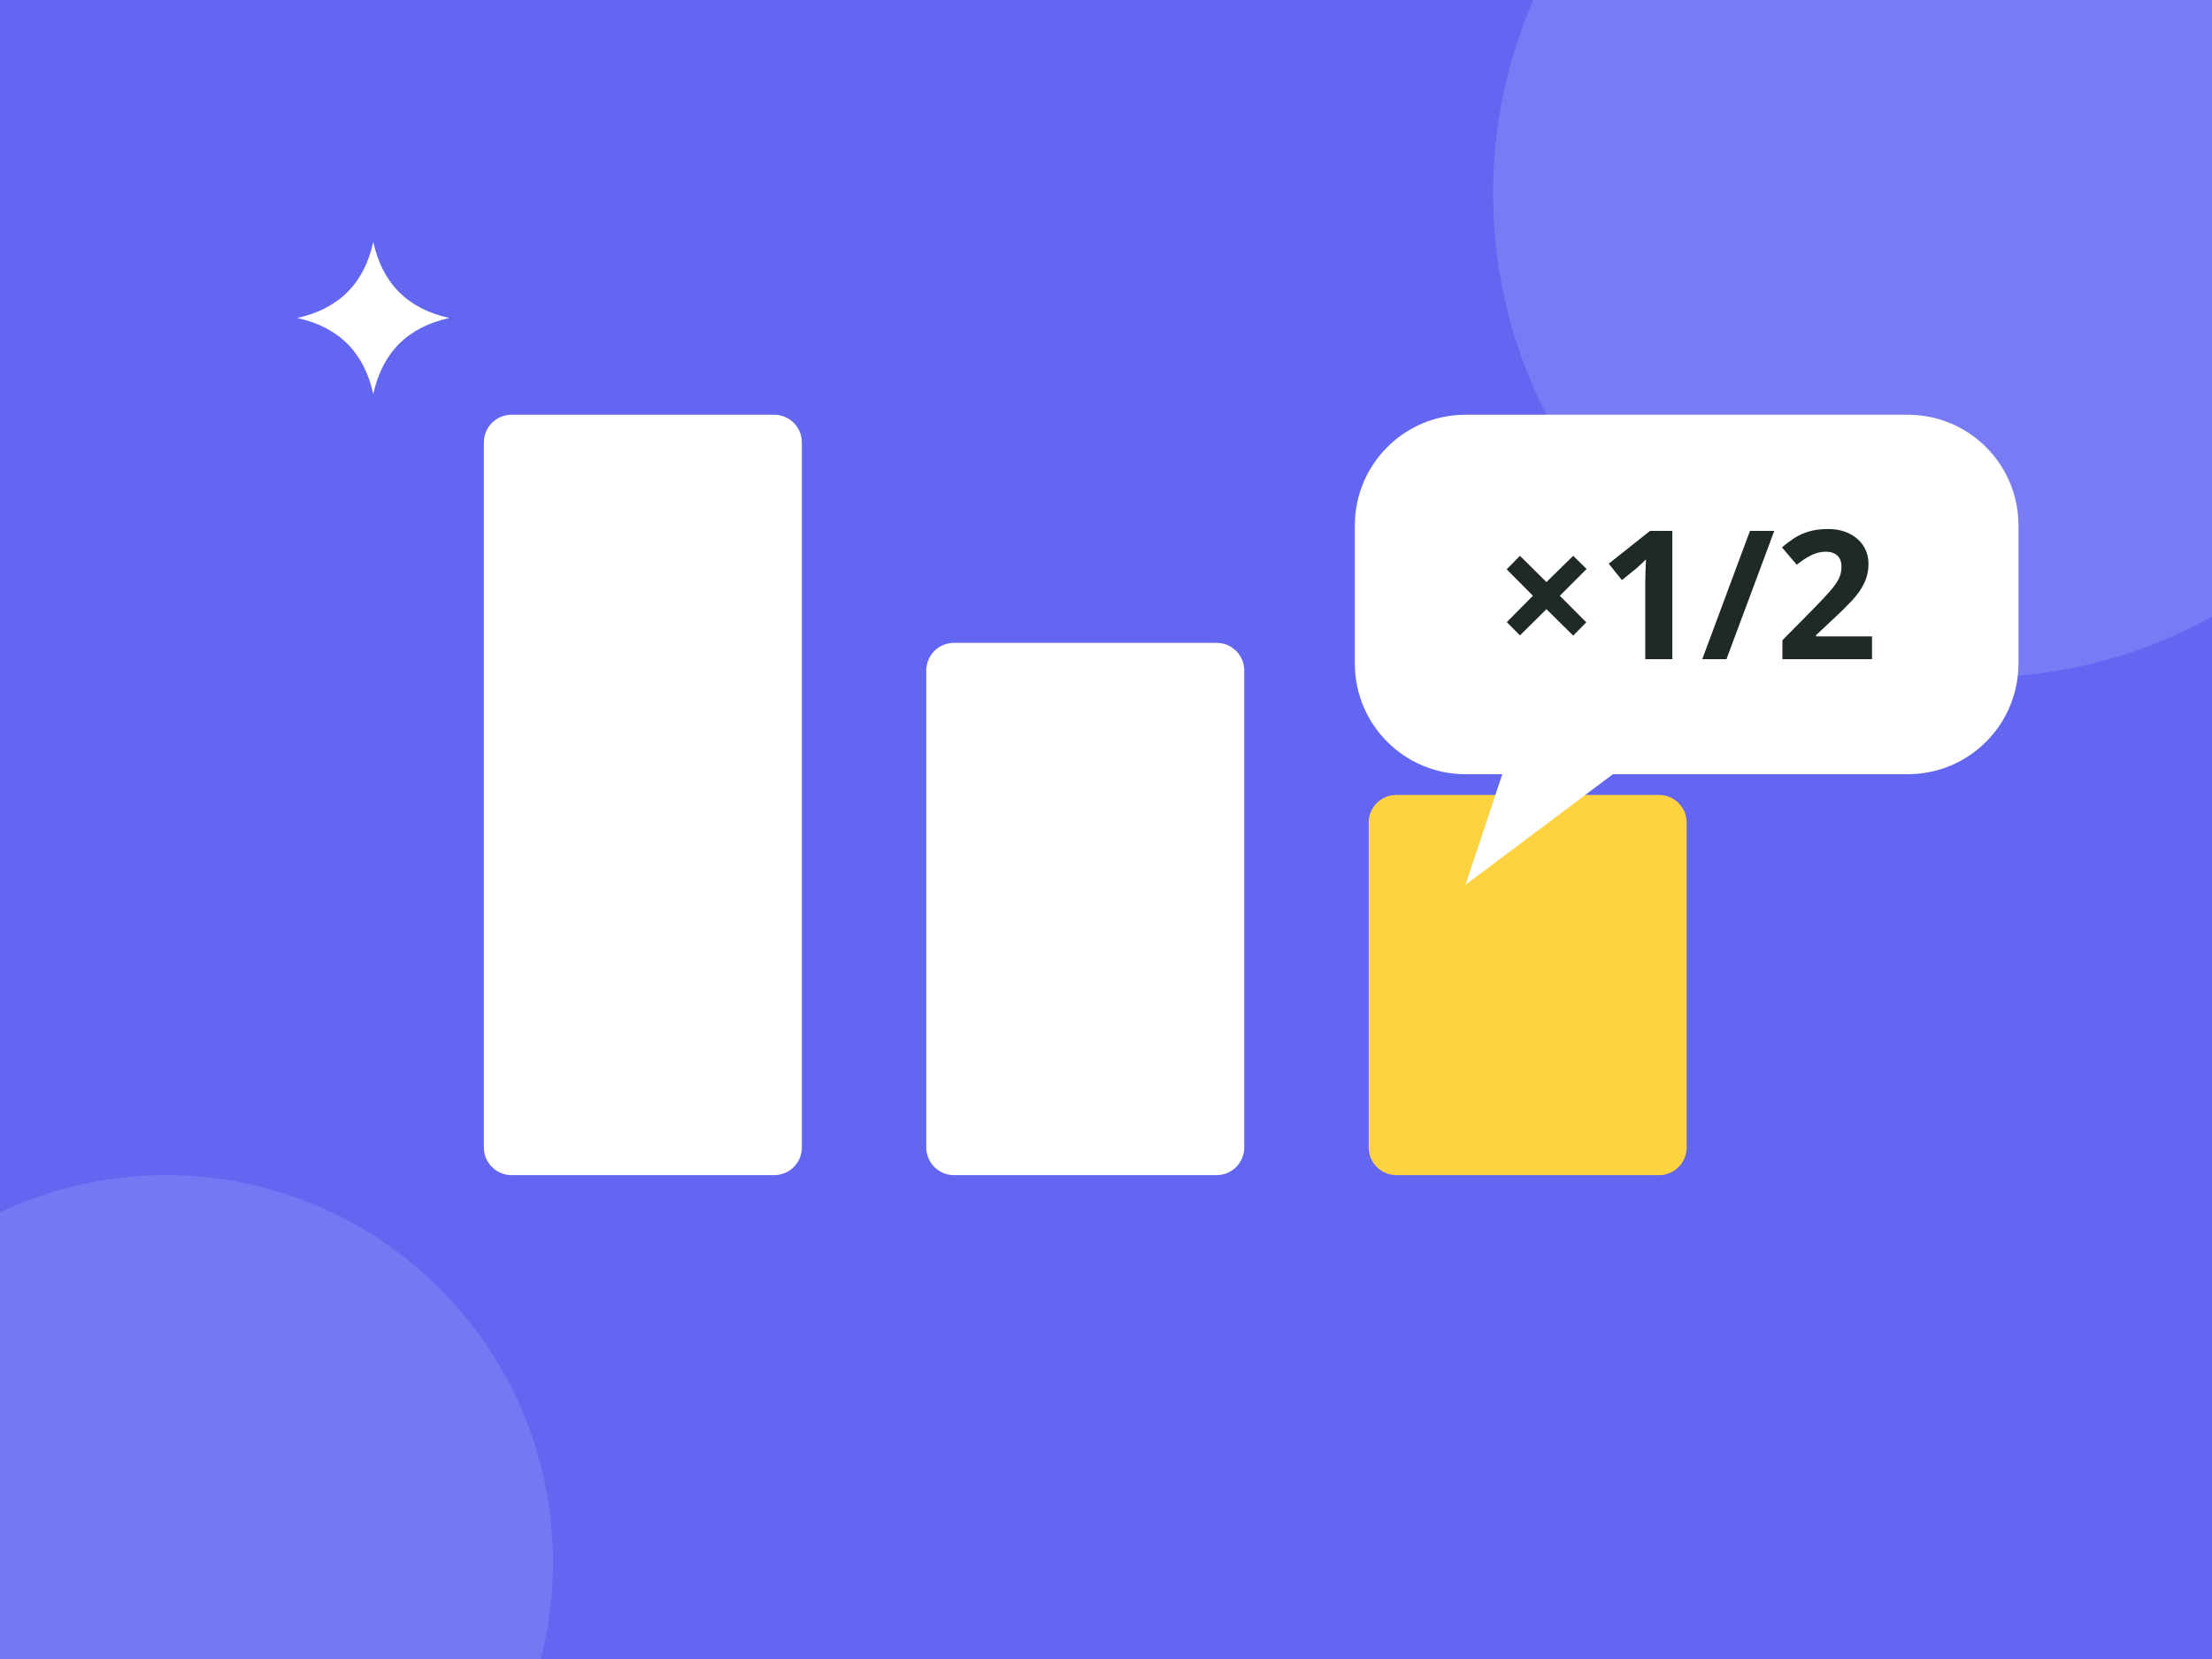
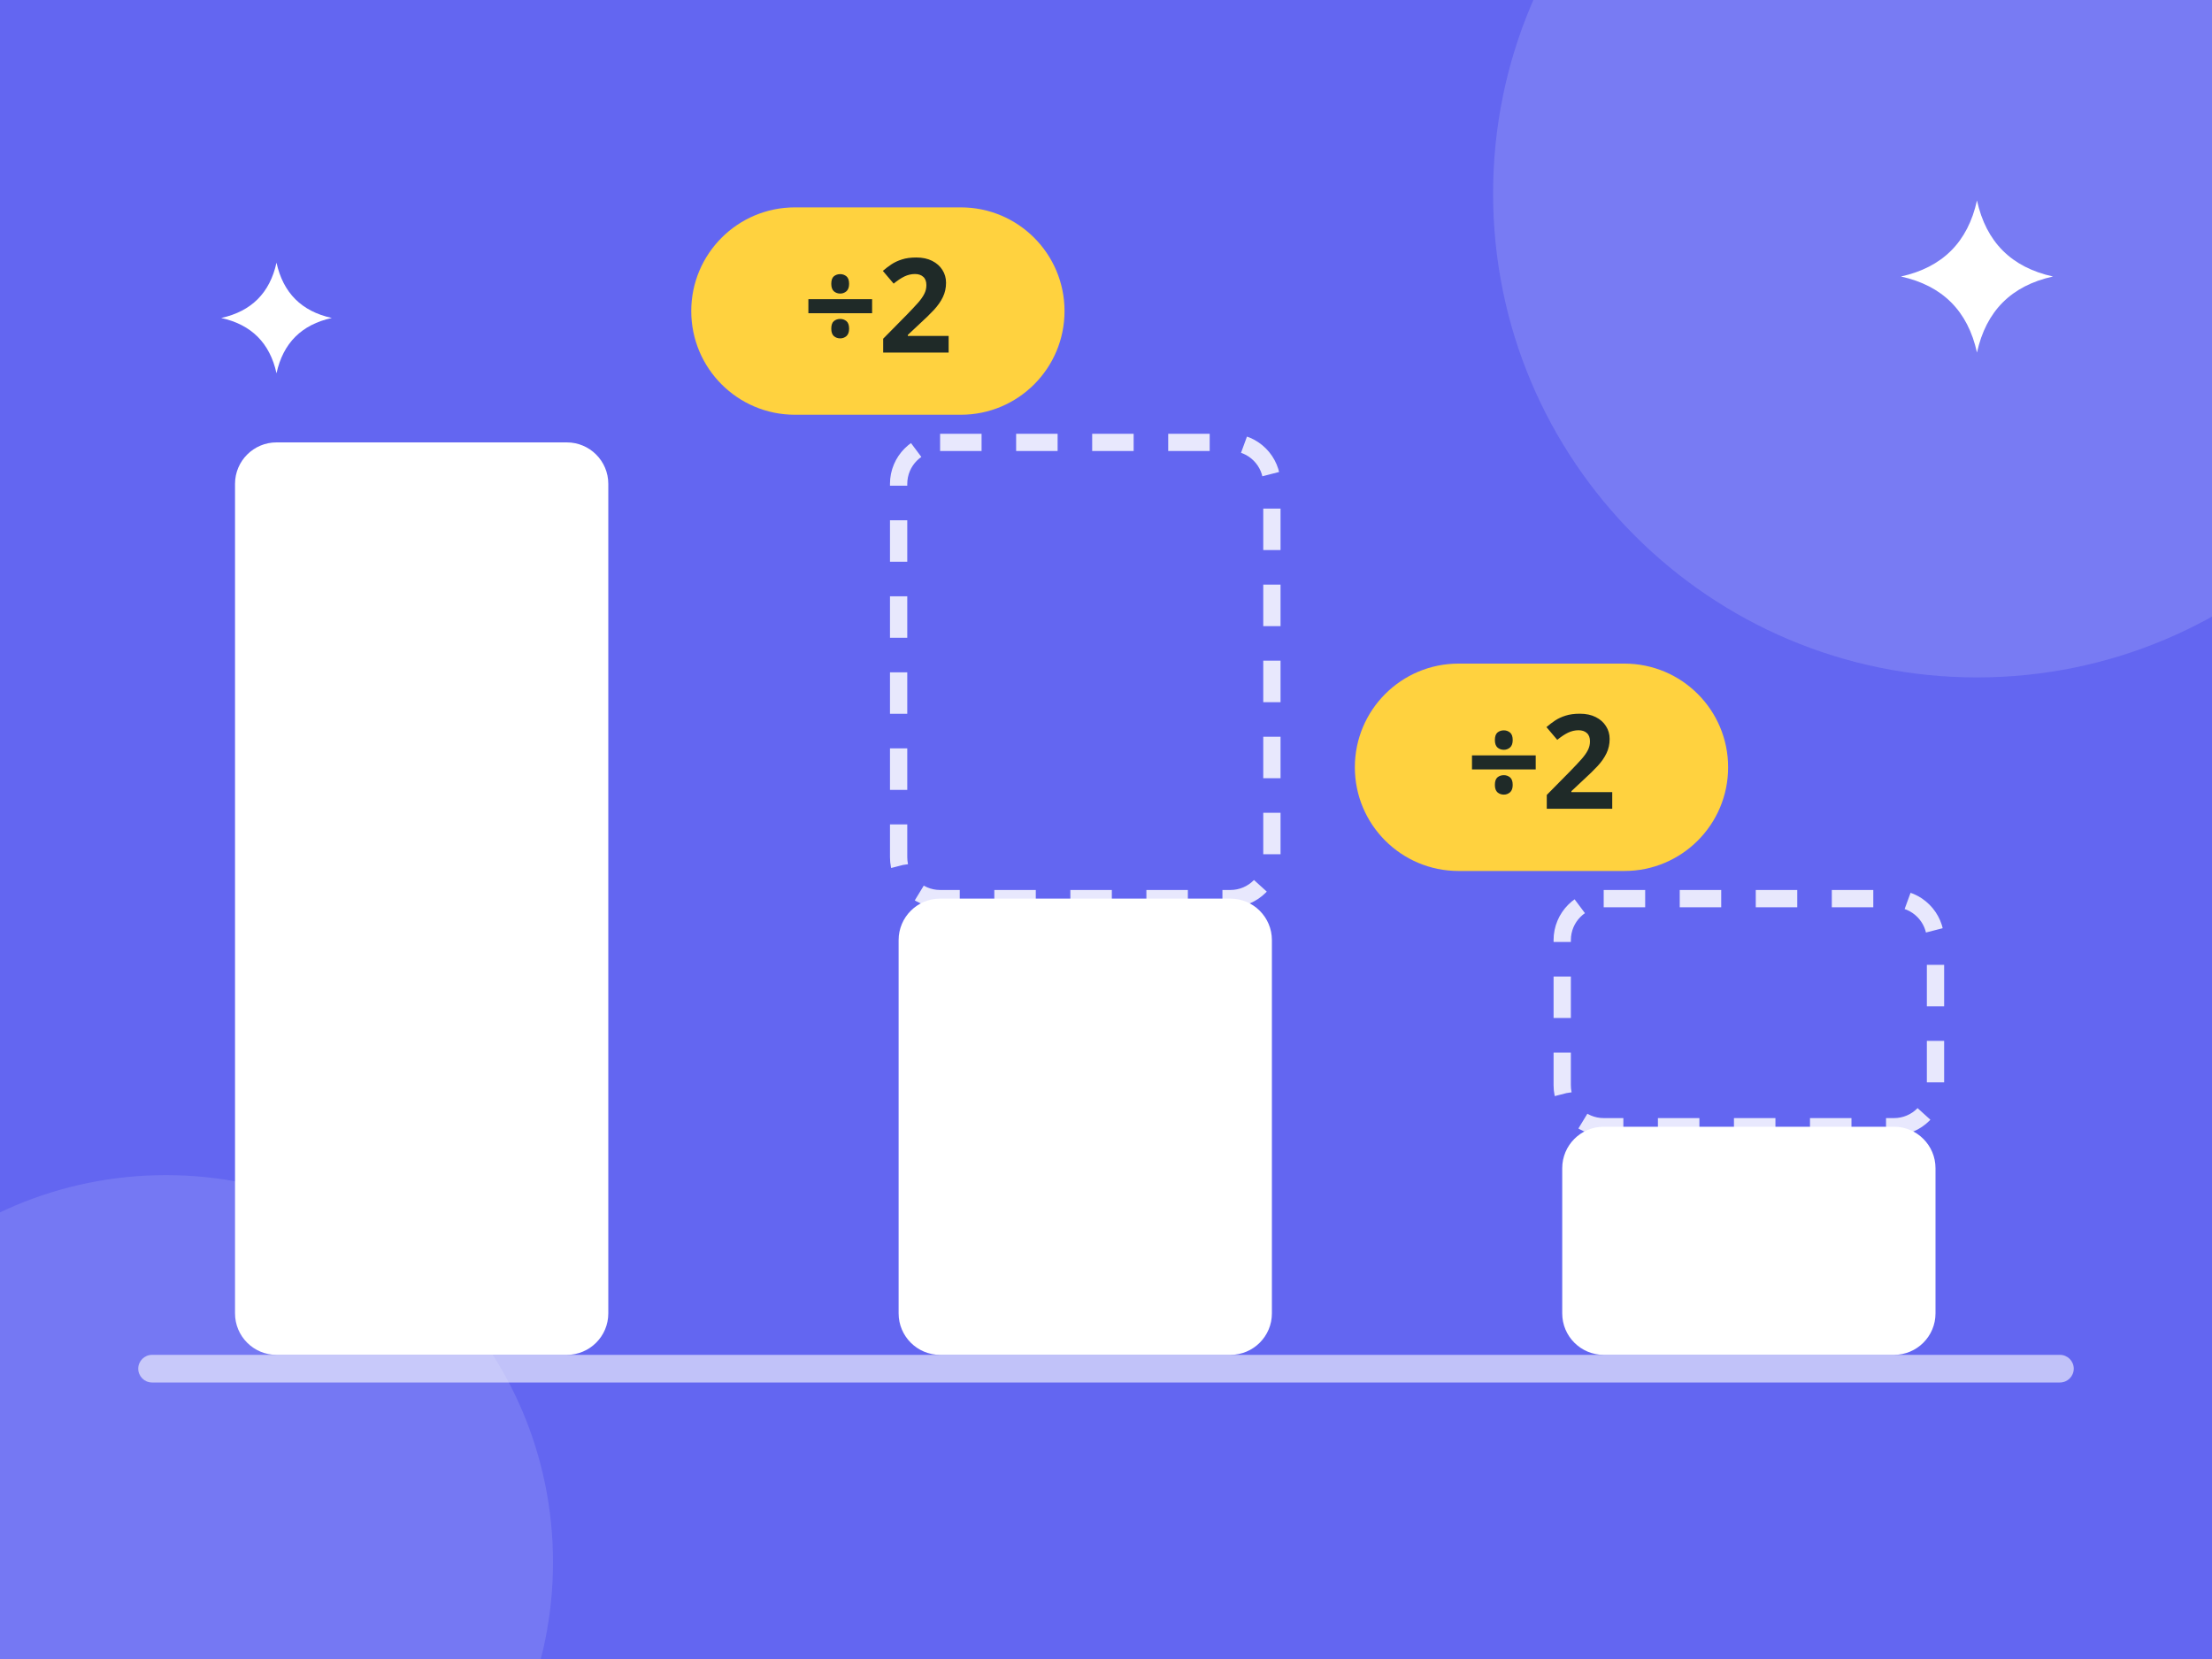
<svg xmlns="http://www.w3.org/2000/svg" viewBox="0 0 320 240" width="320" height="240">
  <rect width="320" height="240" fill="#6366F1" />
  <circle cx="286" cy="28" r="70" fill="#ffffff" opacity=".14" />
  <circle cx="24" cy="226" r="56" fill="#ffffff" opacity=".12" />
-   <rect x="70" y="60.0" width="46" height="110.0" rx="4" fill="#fff" />
-   <rect x="134" y="93.0" width="46" height="77.0" rx="4" fill="#fff" />
-   <rect x="198" y="115.0" width="46" height="55.0" rx="4" fill="#FFD23F" />
-   <rect x="196" y="60" width="96" height="52" rx="16" fill="#fff" />
-   <path d="M218 110 L212 128 L236 110 Z" fill="#fff" />
-   <text x="244.0" y="95.36" text-anchor="middle" font-size="26" font-weight="900" fill="#1F2A28" font-family="Hiragino Sans, Noto Sans JP, Yu Gothic, Meiryo, sans-serif">×1/2</text>
-   <path d="M54 35 Q55.98 44.02 65 46 Q55.98 47.98 54 57 Q52.02 47.98 43 46 Q52.02 44.02 54 35 Z" fill="#fff" />
+   <rect x="34" y="64" width="54" height="132" rx="6" fill="#fff" />
+   <rect x="130" y="64" width="54" height="66" rx="6" fill="none" stroke="#fff" stroke-width="2.5" stroke-dasharray="6 5" opacity=".85" />
+   <rect x="100" y="30" width="54" height="30" rx="15" fill="#FFD23F" />
+   <text x="127" y="51" text-anchor="middle" font-size="19" font-weight="900" fill="#1F2A28" font-family="Hiragino Sans, Noto Sans JP, Yu Gothic, Meiryo, sans-serif">÷2</text>
+   <rect x="130" y="130" width="54" height="66" rx="6" fill="#fff" />
+   <rect x="226" y="130" width="54" height="33" rx="6" fill="none" stroke="#fff" stroke-width="2.5" stroke-dasharray="6 5" opacity=".85" />
+   <rect x="196" y="96" width="54" height="30" rx="15" fill="#FFD23F" />
+   <text x="223" y="117" text-anchor="middle" font-size="19" font-weight="900" fill="#1F2A28" font-family="Hiragino Sans, Noto Sans JP, Yu Gothic, Meiryo, sans-serif">÷2</text>
+   <rect x="226" y="163" width="54" height="33" rx="6" fill="#fff" />
+   <rect x="20" y="196" width="280" height="4" rx="2" fill="#fff" opacity=".6" />
+   <path d="M286 29 Q287.98 38.02 297 40 Q287.98 41.98 286 51 Q284.02 41.98 275 40 Q284.02 38.02 286 29 Z" fill="#fff" />
+   <path d="M40 38 Q41.44 44.56 48 46 Q41.44 47.44 40 54 Q38.56 47.44 32 46 Q38.56 44.56 40 38 Z" fill="#fff" />
</svg>
